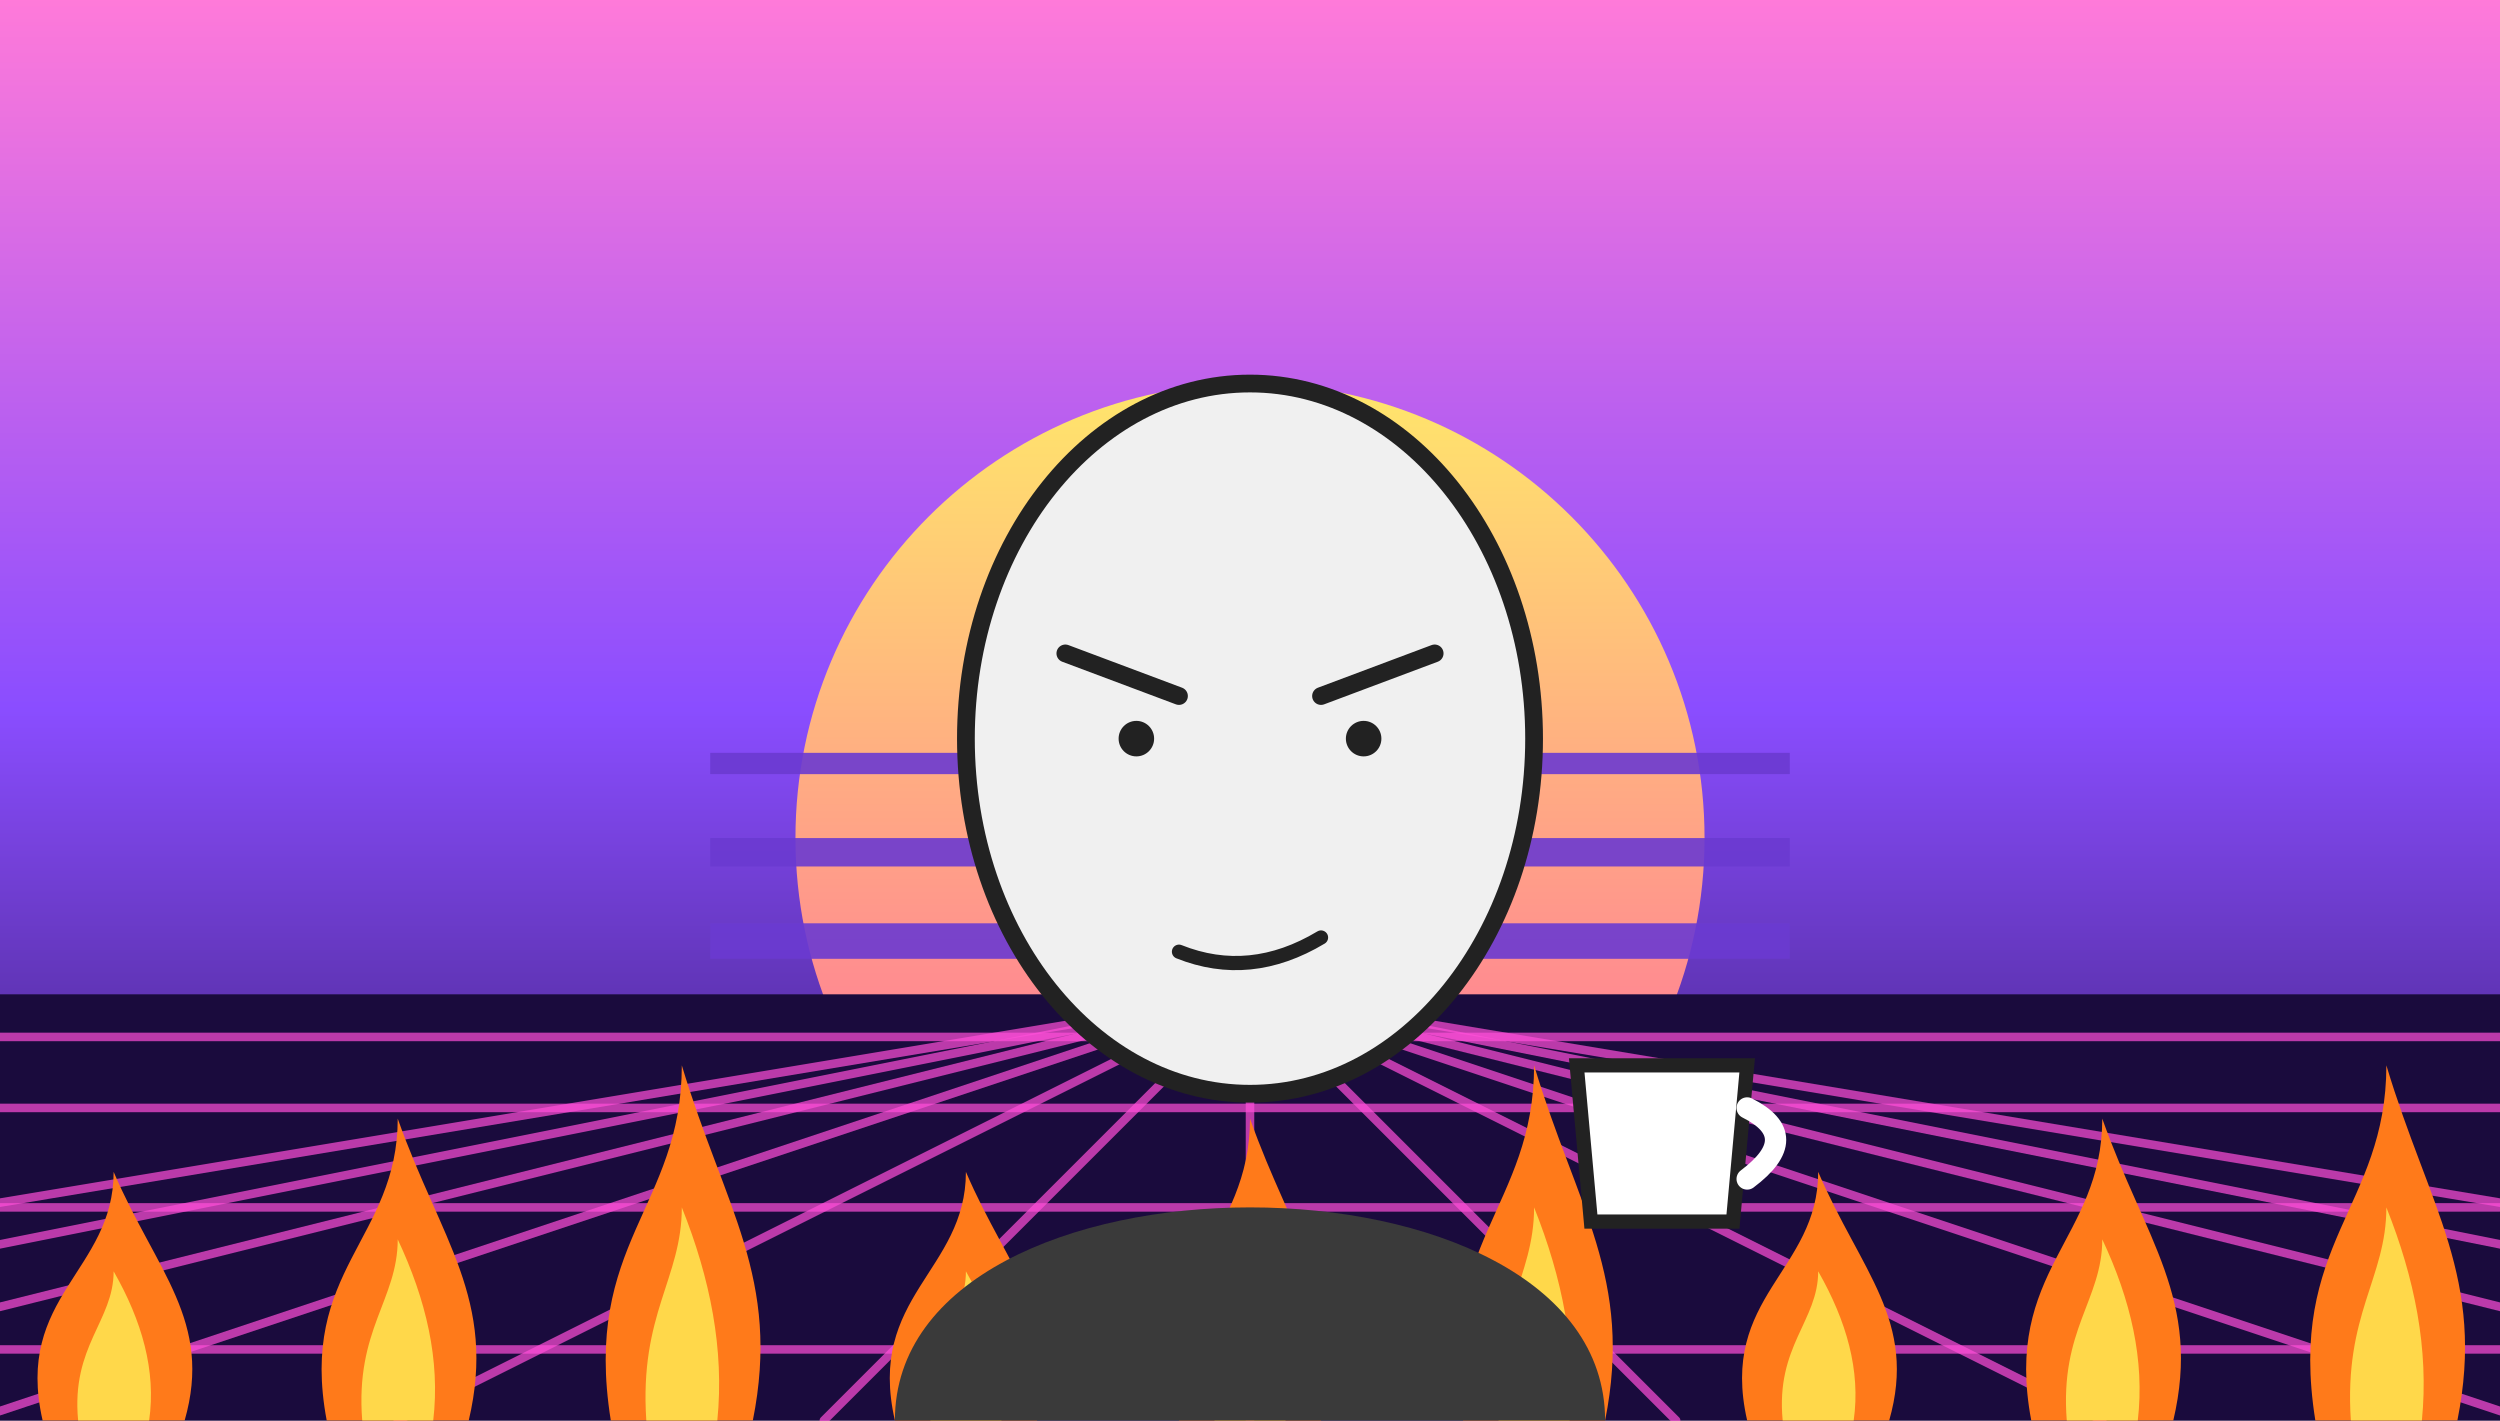
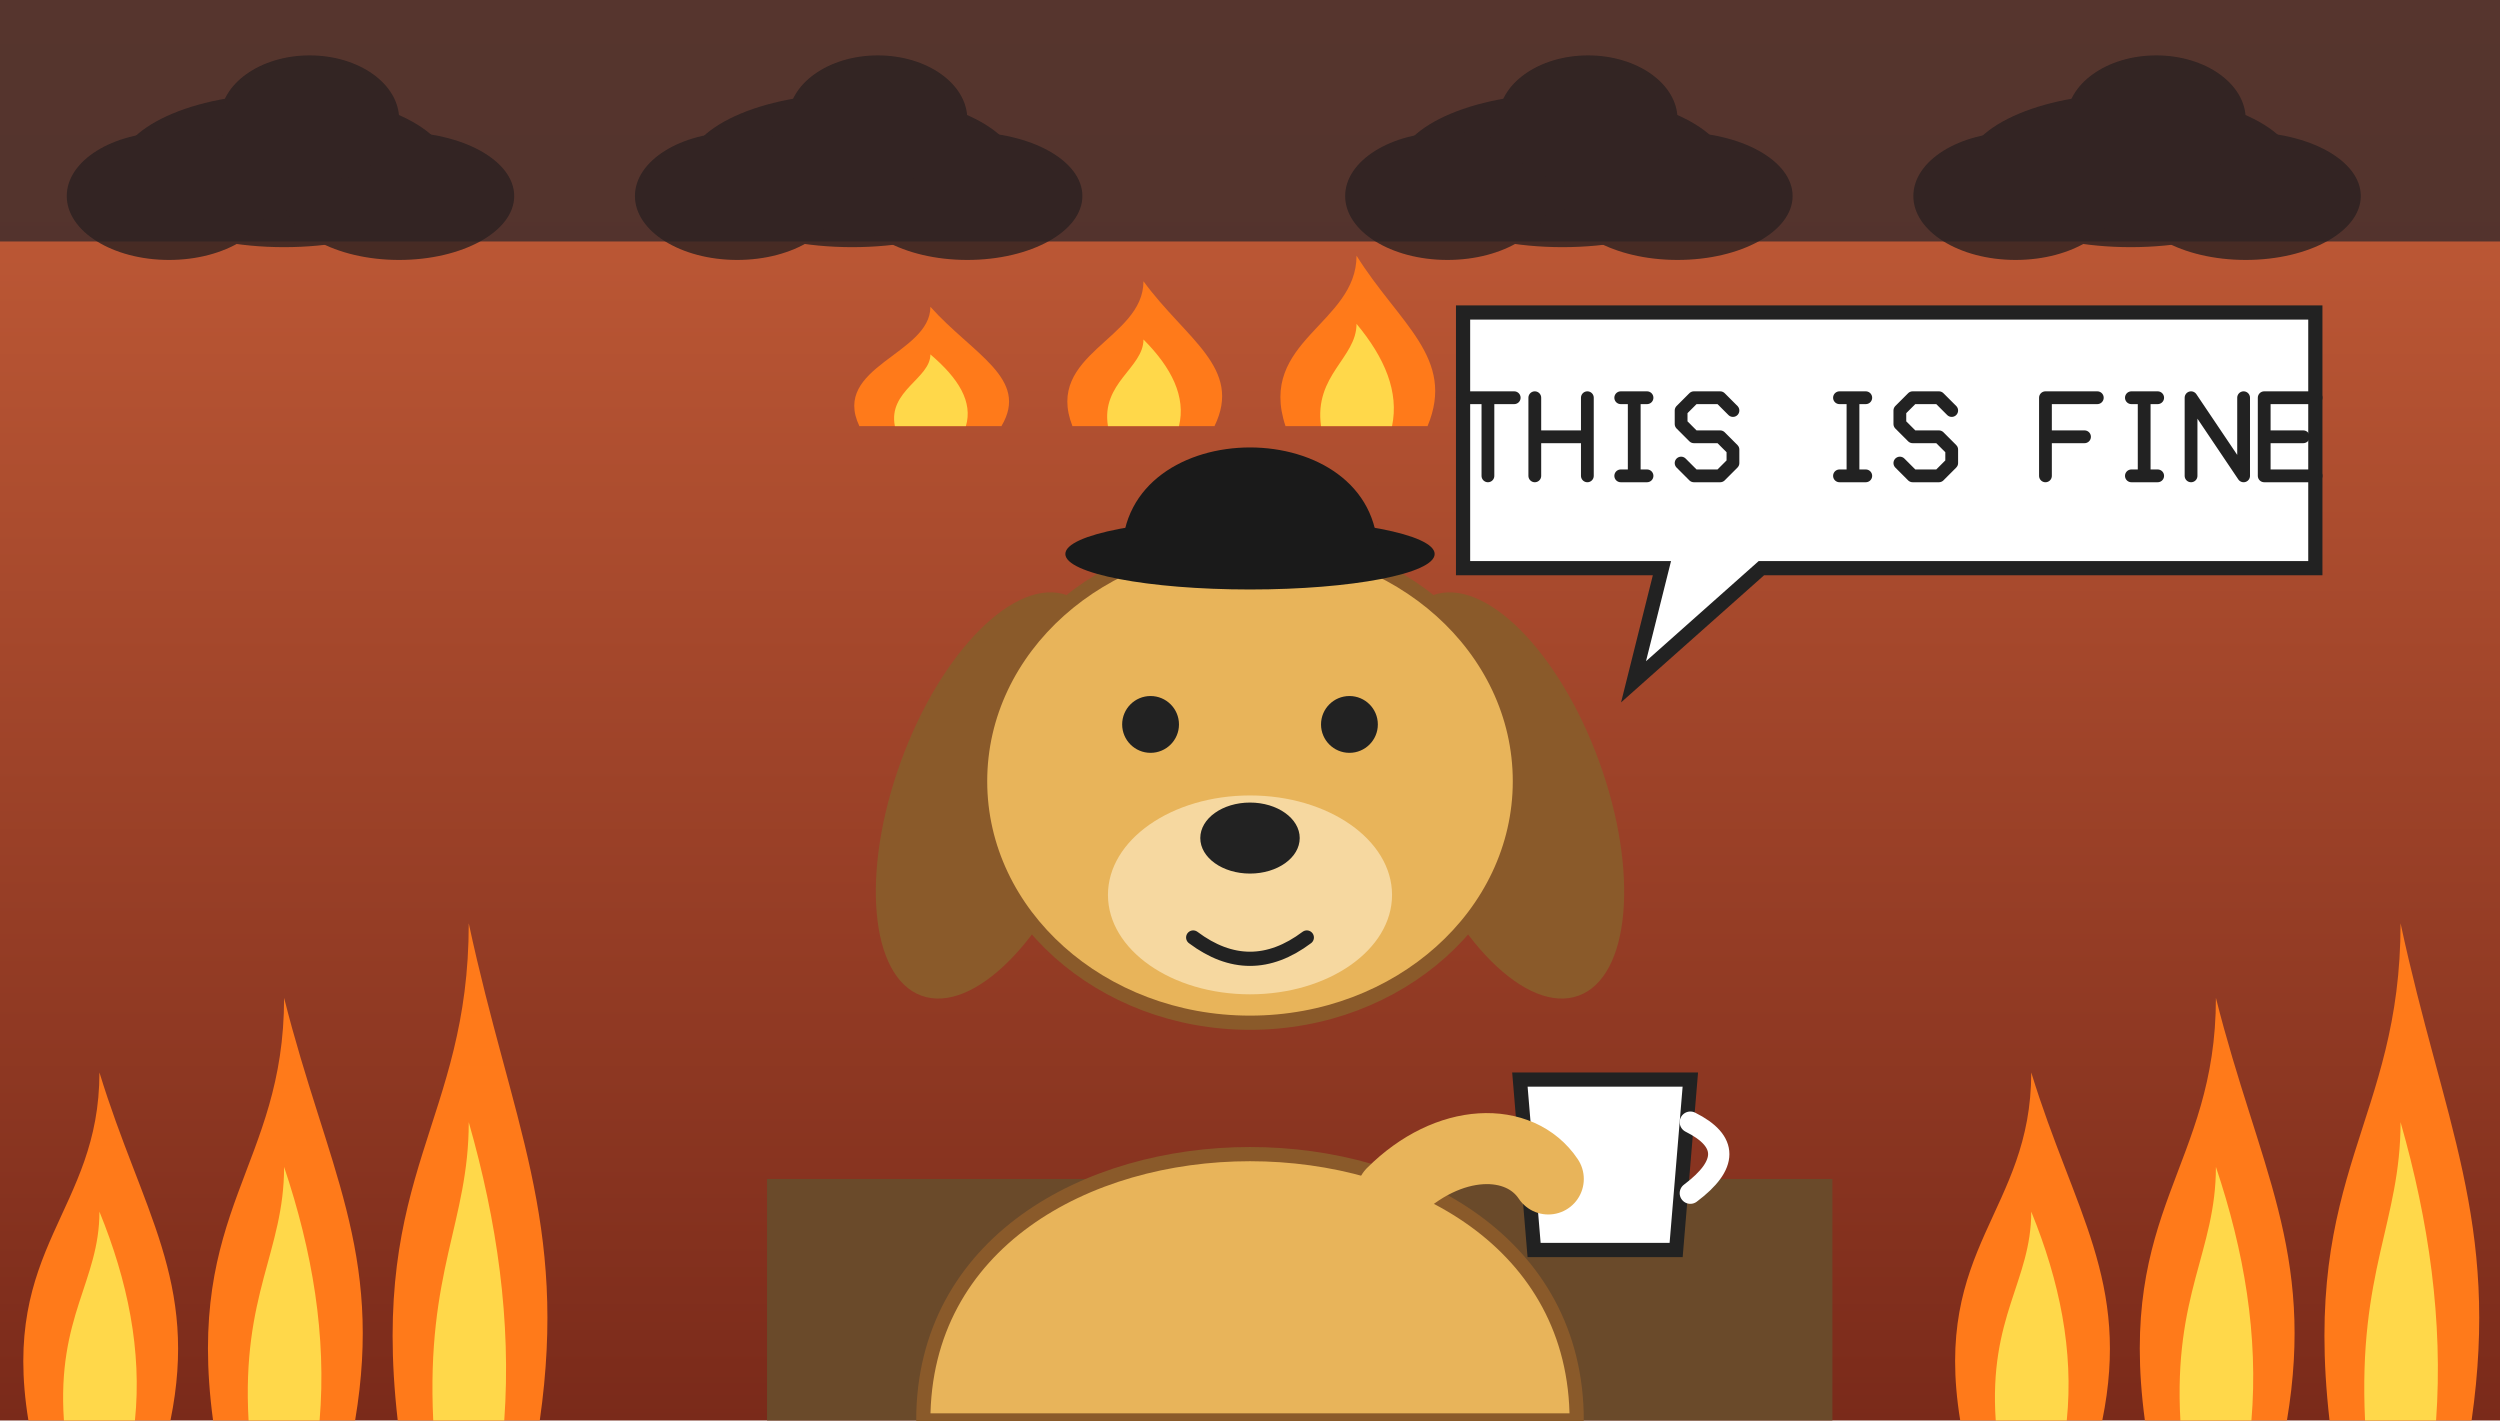
<svg xmlns="http://www.w3.org/2000/svg" viewBox="0 0 352 200" width="352" height="200">
  <defs>
    <linearGradient id="bg" x1="0" y1="0" x2="0" y2="1">
-       <stop offset="0.00" stop-color="#ff7ad9" stop-opacity="1" />
-       <stop offset="0.50" stop-color="#8a4dff" stop-opacity="1" />
-       <stop offset="1.00" stop-color="#22104a" stop-opacity="1" />
-     </linearGradient>
-     <linearGradient id="sun" x1="0" y1="0" x2="0" y2="1">
-       <stop offset="0.00" stop-color="#ffe66b" stop-opacity="1" />
-       <stop offset="1.00" stop-color="#ff5fa2" stop-opacity="1" />
+       <stop offset="0.00" stop-color="#c8603a" stop-opacity="1" />
+       <stop offset="1.00" stop-color="#7a2a1a" stop-opacity="1" />
    </linearGradient>
  </defs>
  <rect x="0" y="0" width="352" height="200" fill="url(#bg)" />
-   <circle cx="176.0" cy="118.0" r="64.0" fill="url(#sun)" />
-   <rect x="100" y="106" width="152" height="3" fill="#6a3ad0" opacity="0.9" />
-   <rect x="100" y="118" width="152" height="4" fill="#6a3ad0" opacity="0.9" />
-   <rect x="100" y="130" width="152" height="5" fill="#6a3ad0" opacity="0.9" />
-   <rect x="100" y="142" width="152" height="6" fill="#6a3ad0" opacity="0.9" />
-   <rect x="100" y="154" width="152" height="7" fill="#6a3ad0" opacity="0.9" />
-   <rect x="0" y="140" width="352" height="60" fill="#1a0b3d" />
-   <path d="M176 140 L-184 200" fill="none" stroke="#ff4fd8" stroke-width="1.2" stroke-linecap="round" stroke-linejoin="round" opacity="0.7" />
-   <path d="M176 140 L-124 200" fill="none" stroke="#ff4fd8" stroke-width="1.2" stroke-linecap="round" stroke-linejoin="round" opacity="0.7" />
-   <path d="M176 140 L-64 200" fill="none" stroke="#ff4fd8" stroke-width="1.2" stroke-linecap="round" stroke-linejoin="round" opacity="0.7" />
-   <path d="M176 140 L-4 200" fill="none" stroke="#ff4fd8" stroke-width="1.2" stroke-linecap="round" stroke-linejoin="round" opacity="0.7" />
-   <path d="M176 140 L56 200" fill="none" stroke="#ff4fd8" stroke-width="1.2" stroke-linecap="round" stroke-linejoin="round" opacity="0.7" />
-   <path d="M176 140 L116 200" fill="none" stroke="#ff4fd8" stroke-width="1.2" stroke-linecap="round" stroke-linejoin="round" opacity="0.7" />
-   <path d="M176 140 L176 200" fill="none" stroke="#ff4fd8" stroke-width="1.2" stroke-linecap="round" stroke-linejoin="round" opacity="0.7" />
-   <path d="M176 140 L236 200" fill="none" stroke="#ff4fd8" stroke-width="1.2" stroke-linecap="round" stroke-linejoin="round" opacity="0.7" />
-   <path d="M176 140 L296 200" fill="none" stroke="#ff4fd8" stroke-width="1.2" stroke-linecap="round" stroke-linejoin="round" opacity="0.7" />
-   <path d="M176 140 L356 200" fill="none" stroke="#ff4fd8" stroke-width="1.2" stroke-linecap="round" stroke-linejoin="round" opacity="0.7" />
-   <path d="M176 140 L416 200" fill="none" stroke="#ff4fd8" stroke-width="1.2" stroke-linecap="round" stroke-linejoin="round" opacity="0.7" />
-   <path d="M176 140 L476 200" fill="none" stroke="#ff4fd8" stroke-width="1.2" stroke-linecap="round" stroke-linejoin="round" opacity="0.7" />
-   <path d="M176 140 L536 200" fill="none" stroke="#ff4fd8" stroke-width="1.2" stroke-linecap="round" stroke-linejoin="round" opacity="0.7" />
-   <path d="M0 146 L352 146" fill="none" stroke="#ff4fd8" stroke-width="1.2" stroke-linecap="round" stroke-linejoin="round" opacity="0.7" />
-   <path d="M0 156 L352 156" fill="none" stroke="#ff4fd8" stroke-width="1.2" stroke-linecap="round" stroke-linejoin="round" opacity="0.7" />
-   <path d="M0 170 L352 170" fill="none" stroke="#ff4fd8" stroke-width="1.2" stroke-linecap="round" stroke-linejoin="round" opacity="0.7" />
-   <path d="M0 190 L352 190" fill="none" stroke="#ff4fd8" stroke-width="1.2" stroke-linecap="round" stroke-linejoin="round" opacity="0.7" />
-   <path d="M6.0 200 C 2.0 182.5 16.0 179.0 16.0 165.0 C 22.0 179.0 30.0 186.0 26.0 200 Z" fill="#ff7a1a" />
-   <path d="M11.0 200 C 10.0 189.5 16.0 186.0 16.0 179.0 C 20.0 186.0 22.0 193.0 21.0 200 Z" fill="#ffd84a" />
-   <path d="M46.0 200 C 42.0 178.8 56.0 174.5 56.0 157.5 C 62.0 174.5 70.0 183.0 66.0 200 Z" fill="#ff7a1a" />
-   <path d="M51.0 200 C 50.0 187.2 56.0 183.0 56.0 174.5 C 60.0 183.0 62.0 191.5 61.0 200 Z" fill="#ffd84a" />
-   <path d="M86.0 200 C 82.0 175.0 96.0 170.0 96.0 150.0 C 102.0 170.0 110.0 180.0 106.0 200 Z" fill="#ff7a1a" />
-   <path d="M91.0 200 C 90.0 185.0 96.0 180.0 96.0 170.0 C 100.0 180.0 102.0 190.0 101.0 200 Z" fill="#ffd84a" />
-   <path d="M126.0 200 C 122.0 182.5 136.0 179.0 136.0 165.0 C 142.0 179.0 150.0 186.0 146.0 200 Z" fill="#ff7a1a" />
-   <path d="M131.0 200 C 130.0 189.5 136.0 186.0 136.0 179.0 C 140.0 186.0 142.0 193.0 141.0 200 Z" fill="#ffd84a" />
-   <path d="M166.0 200 C 162.0 178.8 176.0 174.5 176.0 157.5 C 182.0 174.5 190.0 183.0 186.0 200 Z" fill="#ff7a1a" />
-   <path d="M171.0 200 C 170.0 187.2 176.0 183.0 176.0 174.5 C 180.0 183.0 182.0 191.5 181.0 200 Z" fill="#ffd84a" />
-   <path d="M206.0 200 C 202.0 175.0 216.0 170.0 216.0 150.0 C 222.0 170.0 230.0 180.0 226.0 200 Z" fill="#ff7a1a" />
-   <path d="M211.0 200 C 210.0 185.0 216.0 180.0 216.0 170.0 C 220.0 180.0 222.0 190.0 221.0 200 Z" fill="#ffd84a" />
-   <path d="M246.0 200 C 242.0 182.5 256.0 179.0 256.0 165.0 C 262.0 179.0 270.0 186.0 266.0 200 Z" fill="#ff7a1a" />
-   <path d="M251.0 200 C 250.0 189.5 256.0 186.0 256.0 179.0 C 260.0 186.0 262.0 193.0 261.0 200 Z" fill="#ffd84a" />
-   <path d="M286.0 200 C 282.0 178.8 296.0 174.5 296.0 157.5 C 302.0 174.5 310.0 183.0 306.0 200 Z" fill="#ff7a1a" />
-   <path d="M291.0 200 C 290.0 187.2 296.0 183.0 296.0 174.5 C 300.0 183.0 302.0 191.5 301.0 200 Z" fill="#ffd84a" />
-   <path d="M326.0 200 C 322.0 175.0 336.0 170.0 336.0 150.0 C 342.0 170.0 350.0 180.0 346.0 200 Z" fill="#ff7a1a" />
-   <path d="M331.0 200 C 330.0 185.0 336.0 180.0 336.0 170.0 C 340.0 180.0 342.0 190.0 341.0 200 Z" fill="#ffd84a" />
-   <path d="M126 200 C 126 160 226 160 226 200 Z" fill="#3a3a3a" />
-   <ellipse cx="176.0" cy="104.0" rx="40.0" ry="50.0" fill="#f0f0f0" stroke="#222" stroke-width="2.5" />
-   <path d="M150 92 L166 98 M202 92 L186 98" fill="none" stroke="#222" stroke-width="2.5" stroke-linecap="round" stroke-linejoin="round" />
-   <circle cx="160.0" cy="104.0" r="2.5" fill="#222" />
-   <circle cx="192.0" cy="104.0" r="2.5" fill="#222" />
-   <path d="M166 134 Q 176 138 186 132" fill="none" stroke="#222" stroke-width="2" stroke-linecap="round" stroke-linejoin="round" />
-   <path d="M222 150 L246 150 L244 172 L224 172 Z" fill="#ffffff" stroke="#222" stroke-width="2" />
-   <path d="M246 156 q 8 4 0 10" fill="none" stroke="#ffffff" stroke-width="3" stroke-linecap="round" stroke-linejoin="round" />
+   <rect x="0" y="0" width="352" height="34" fill="#3a2a2a" opacity="0.8" />
+   <g transform="translate(40 24) scale(0.9)" opacity="0.8">
+     <ellipse cx="0.0" cy="0.0" rx="26.0" ry="12.0" fill="#2a2020" />
+     <ellipse cx="-18.0" cy="4.0" rx="16.0" ry="10.0" fill="#2a2020" />
+     <ellipse cx="18.0" cy="4.0" rx="18.0" ry="10.0" fill="#2a2020" />
+     <ellipse cx="4.0" cy="-8.0" rx="14.0" ry="10.0" fill="#2a2020" />
+   </g>
+   <g transform="translate(120 24) scale(0.9)" opacity="0.8">
+     <ellipse cx="0.0" cy="0.0" rx="26.0" ry="12.0" fill="#2a2020" />
+     <ellipse cx="-18.0" cy="4.0" rx="16.0" ry="10.0" fill="#2a2020" />
+     <ellipse cx="18.0" cy="4.0" rx="18.0" ry="10.0" fill="#2a2020" />
+     <ellipse cx="4.0" cy="-8.0" rx="14.0" ry="10.0" fill="#2a2020" />
+   </g>
+   <g transform="translate(220 24) scale(0.9)" opacity="0.8">
+     <ellipse cx="0.0" cy="0.0" rx="26.0" ry="12.0" fill="#2a2020" />
+     <ellipse cx="-18.0" cy="4.0" rx="16.0" ry="10.0" fill="#2a2020" />
+     <ellipse cx="18.0" cy="4.0" rx="18.0" ry="10.0" fill="#2a2020" />
+     <ellipse cx="4.0" cy="-8.0" rx="14.0" ry="10.0" fill="#2a2020" />
+   </g>
+   <g transform="translate(300 24) scale(0.9)" opacity="0.8">
+     <ellipse cx="0.0" cy="0.0" rx="26.0" ry="12.0" fill="#2a2020" />
+     <ellipse cx="-18.0" cy="4.0" rx="16.0" ry="10.0" fill="#2a2020" />
+     <ellipse cx="18.0" cy="4.0" rx="18.0" ry="10.0" fill="#2a2020" />
+     <ellipse cx="4.0" cy="-8.0" rx="14.0" ry="10.0" fill="#2a2020" />
+   </g>
+   <path d="M4.0 200 C 0.0 175.5 14.0 170.6 14.0 151.0 C 20.0 170.6 28.0 180.4 24.0 200 Z" fill="#ff7a1a" />
+   <path d="M9.0 200 C 8.0 185.3 14.0 180.4 14.0 170.6 C 18.0 180.4 20.0 190.2 19.0 200 Z" fill="#ffd84a" />
+   <path d="M30.0 200 C 26.0 170.2 40.0 164.3 40.0 140.5 C 46.0 164.3 54.0 176.2 50.0 200 Z" fill="#ff7a1a" />
+   <path d="M35.0 200 C 34.0 182.2 40.0 176.2 40.0 164.3 C 44.0 176.2 46.0 188.1 45.0 200 Z" fill="#ffd84a" />
+   <path d="M56.0 200 C 52.0 165.0 66.0 158.0 66.0 130.0 C 72.0 158.0 80.0 172.0 76.0 200 Z" fill="#ff7a1a" />
+   <path d="M61.0 200 C 60.0 179.0 66.0 172.0 66.0 158.0 C 70.0 172.0 72.0 186.0 71.0 200 Z" fill="#ffd84a" />
+   <path d="M276.0 200 C 272.0 175.5 286.0 170.6 286.0 151.0 C 292.0 170.6 300.0 180.4 296.0 200 Z" fill="#ff7a1a" />
+   <path d="M281.0 200 C 280.0 185.3 286.0 180.4 286.0 170.6 C 290.0 180.4 292.0 190.2 291.0 200 Z" fill="#ffd84a" />
+   <path d="M302.0 200 C 298.0 170.2 312.0 164.3 312.0 140.5 C 318.0 164.3 326.0 176.2 322.0 200 Z" fill="#ff7a1a" />
+   <path d="M307.0 200 C 306.0 182.2 312.0 176.2 312.0 164.3 C 316.0 176.2 318.0 188.1 317.0 200 Z" fill="#ffd84a" />
+   <path d="M328.0 200 C 324.0 165.0 338.0 158.0 338.0 130.0 C 344.0 158.0 352.0 172.0 348.0 200 Z" fill="#ff7a1a" />
+   <path d="M333.0 200 C 332.0 179.0 338.0 172.0 338.0 158.0 C 342.0 172.0 344.0 186.0 343.0 200 Z" fill="#ffd84a" />
+   <path d="M121.0 60 C 117.0 51.6 131.0 49.9 131.0 43.2 C 137.0 49.9 145.0 53.3 141.0 60 Z" fill="#ff7a1a" />
+   <path d="M126.0 60 C 125.0 55.0 131.0 53.3 131.0 49.9 C 135.0 53.3 137.0 56.6 136.0 60 Z" fill="#ffd84a" />
+   <path d="M151.0 60 C 147.0 49.8 161.0 47.8 161.0 39.6 C 167.0 47.8 175.0 51.8 171.0 60 Z" fill="#ff7a1a" />
+   <path d="M156.0 60 C 155.0 53.9 161.0 51.8 161.0 47.8 C 165.0 51.8 167.0 55.9 166.0 60 Z" fill="#ffd84a" />
+   <path d="M181.0 60 C 177.0 48.0 191.0 45.6 191.0 36.0 C 197.0 45.6 205.0 50.4 201.0 60 Z" fill="#ff7a1a" />
+   <path d="M186.0 60 C 185.0 52.8 191.0 50.4 191.0 45.6 C 195.0 50.4 197.0 55.2 196.0 60 Z" fill="#ffd84a" />
+   <path d="M211.0 60 C 207.0 51.6 221.0 49.9 221.0 43.2 C 227.0 49.9 235.0 53.3 231.0 60 Z" fill="#ff7a1a" />
+   <path d="M216.0 60 C 215.0 55.0 221.0 53.3 221.0 49.9 C 225.0 53.3 227.0 56.6 226.0 60 Z" fill="#ffd84a" />
+   <rect x="108" y="166" width="150" height="34" fill="#6a4a2a" />
+   <path d="M130 200 C 130 150 222 150 222 200 Z" fill="#e8b45a" stroke="#8a5a2a" stroke-width="2" />
+   <ellipse cx="140.0" cy="112.0" rx="14.0" ry="30.0" fill="#8a5a2a" transform="rotate(20 140 112)" />
+   <ellipse cx="212.0" cy="112.0" rx="14.0" ry="30.0" fill="#8a5a2a" transform="rotate(-20 212 112)" />
+   <ellipse cx="176.0" cy="110.0" rx="38.0" ry="34.0" fill="#e8b45a" stroke="#8a5a2a" stroke-width="2" />
+   <ellipse cx="176.0" cy="126.0" rx="20.0" ry="14.0" fill="#f6d8a0" />
+   <ellipse cx="176.0" cy="118.0" rx="7.0" ry="5.0" fill="#222" />
+   <circle cx="162.0" cy="102.0" r="4.0" fill="#222" />
+   <circle cx="190.0" cy="102.0" r="4.0" fill="#222" />
+   <path d="M168 132 Q 176 138 184 132" fill="none" stroke="#222" stroke-width="2" stroke-linecap="round" stroke-linejoin="round" />
+   <ellipse cx="176.0" cy="78.0" rx="26.0" ry="5.0" fill="#1a1a1a" />
+   <path d="M158 78 C 158 58 194 58 194 78 Z" fill="#1a1a1a" />
+   <path d="M214 152 L238 152 L236 176 L216 176 Z" fill="#ffffff" stroke="#222" stroke-width="2" />
+   <path d="M238 158 q 8 4 0 10" fill="none" stroke="#ffffff" stroke-width="3" stroke-linecap="round" stroke-linejoin="round" />
+   <path d="M196 168 C 204 160 214 160 218 166" fill="none" stroke="#e8b45a" stroke-width="10" stroke-linecap="round" />
+   <path d="M206 44 L326 44 L326 80 L248 80 L230 96 L234 80 L206 80 Z" fill="#ffffff" stroke="#222" stroke-width="2" />
+   <path d="M205.9 56.0 L213.2 56.0 M209.5 56.0 L209.5 67.0 M216.1 56.0 L216.1 67.0 M223.5 56.0 L223.5 67.0 M216.1 61.5 L223.5 61.5 M228.2 56.0 L231.9 56.0 M230.1 56.0 L230.1 67.0 M228.2 67.0 L231.9 67.0 M244.0 57.8 L242.2 56.0 L238.5 56.0 L236.7 57.8 L236.7 59.7 L238.5 61.5 L242.2 61.5 L244.0 63.3 L244.0 65.2 L242.2 67.0 L238.5 67.0 L236.7 65.2 M259.0 56.0 L262.7 56.0 M260.9 56.0 L260.9 67.0 M259.0 67.0 L262.7 67.0 M274.8 57.8 L273.0 56.0 L269.3 56.0 L267.5 57.8 L267.5 59.7 L269.3 61.5 L273.0 61.5 L274.8 63.3 L274.8 65.2 L273.0 67.0 L269.3 67.0 L267.5 65.2 M295.3 56.0 L288.0 56.0 L288.0 67.0 M288.0 61.5 L293.5 61.5 M300.1 56.0 L303.8 56.0 M301.9 56.0 L301.9 67.0 M300.1 67.0 L303.8 67.0 M308.5 67.0 L308.5 56.0 L315.9 67.0 L315.9 56.0 M326.1 56.0 L318.8 56.0 L318.8 67.0 L326.1 67.0 M318.8 61.5 L324.3 61.5 " fill="none" stroke="#222" stroke-width="1.8" stroke-linecap="round" stroke-linejoin="round" />
</svg>
